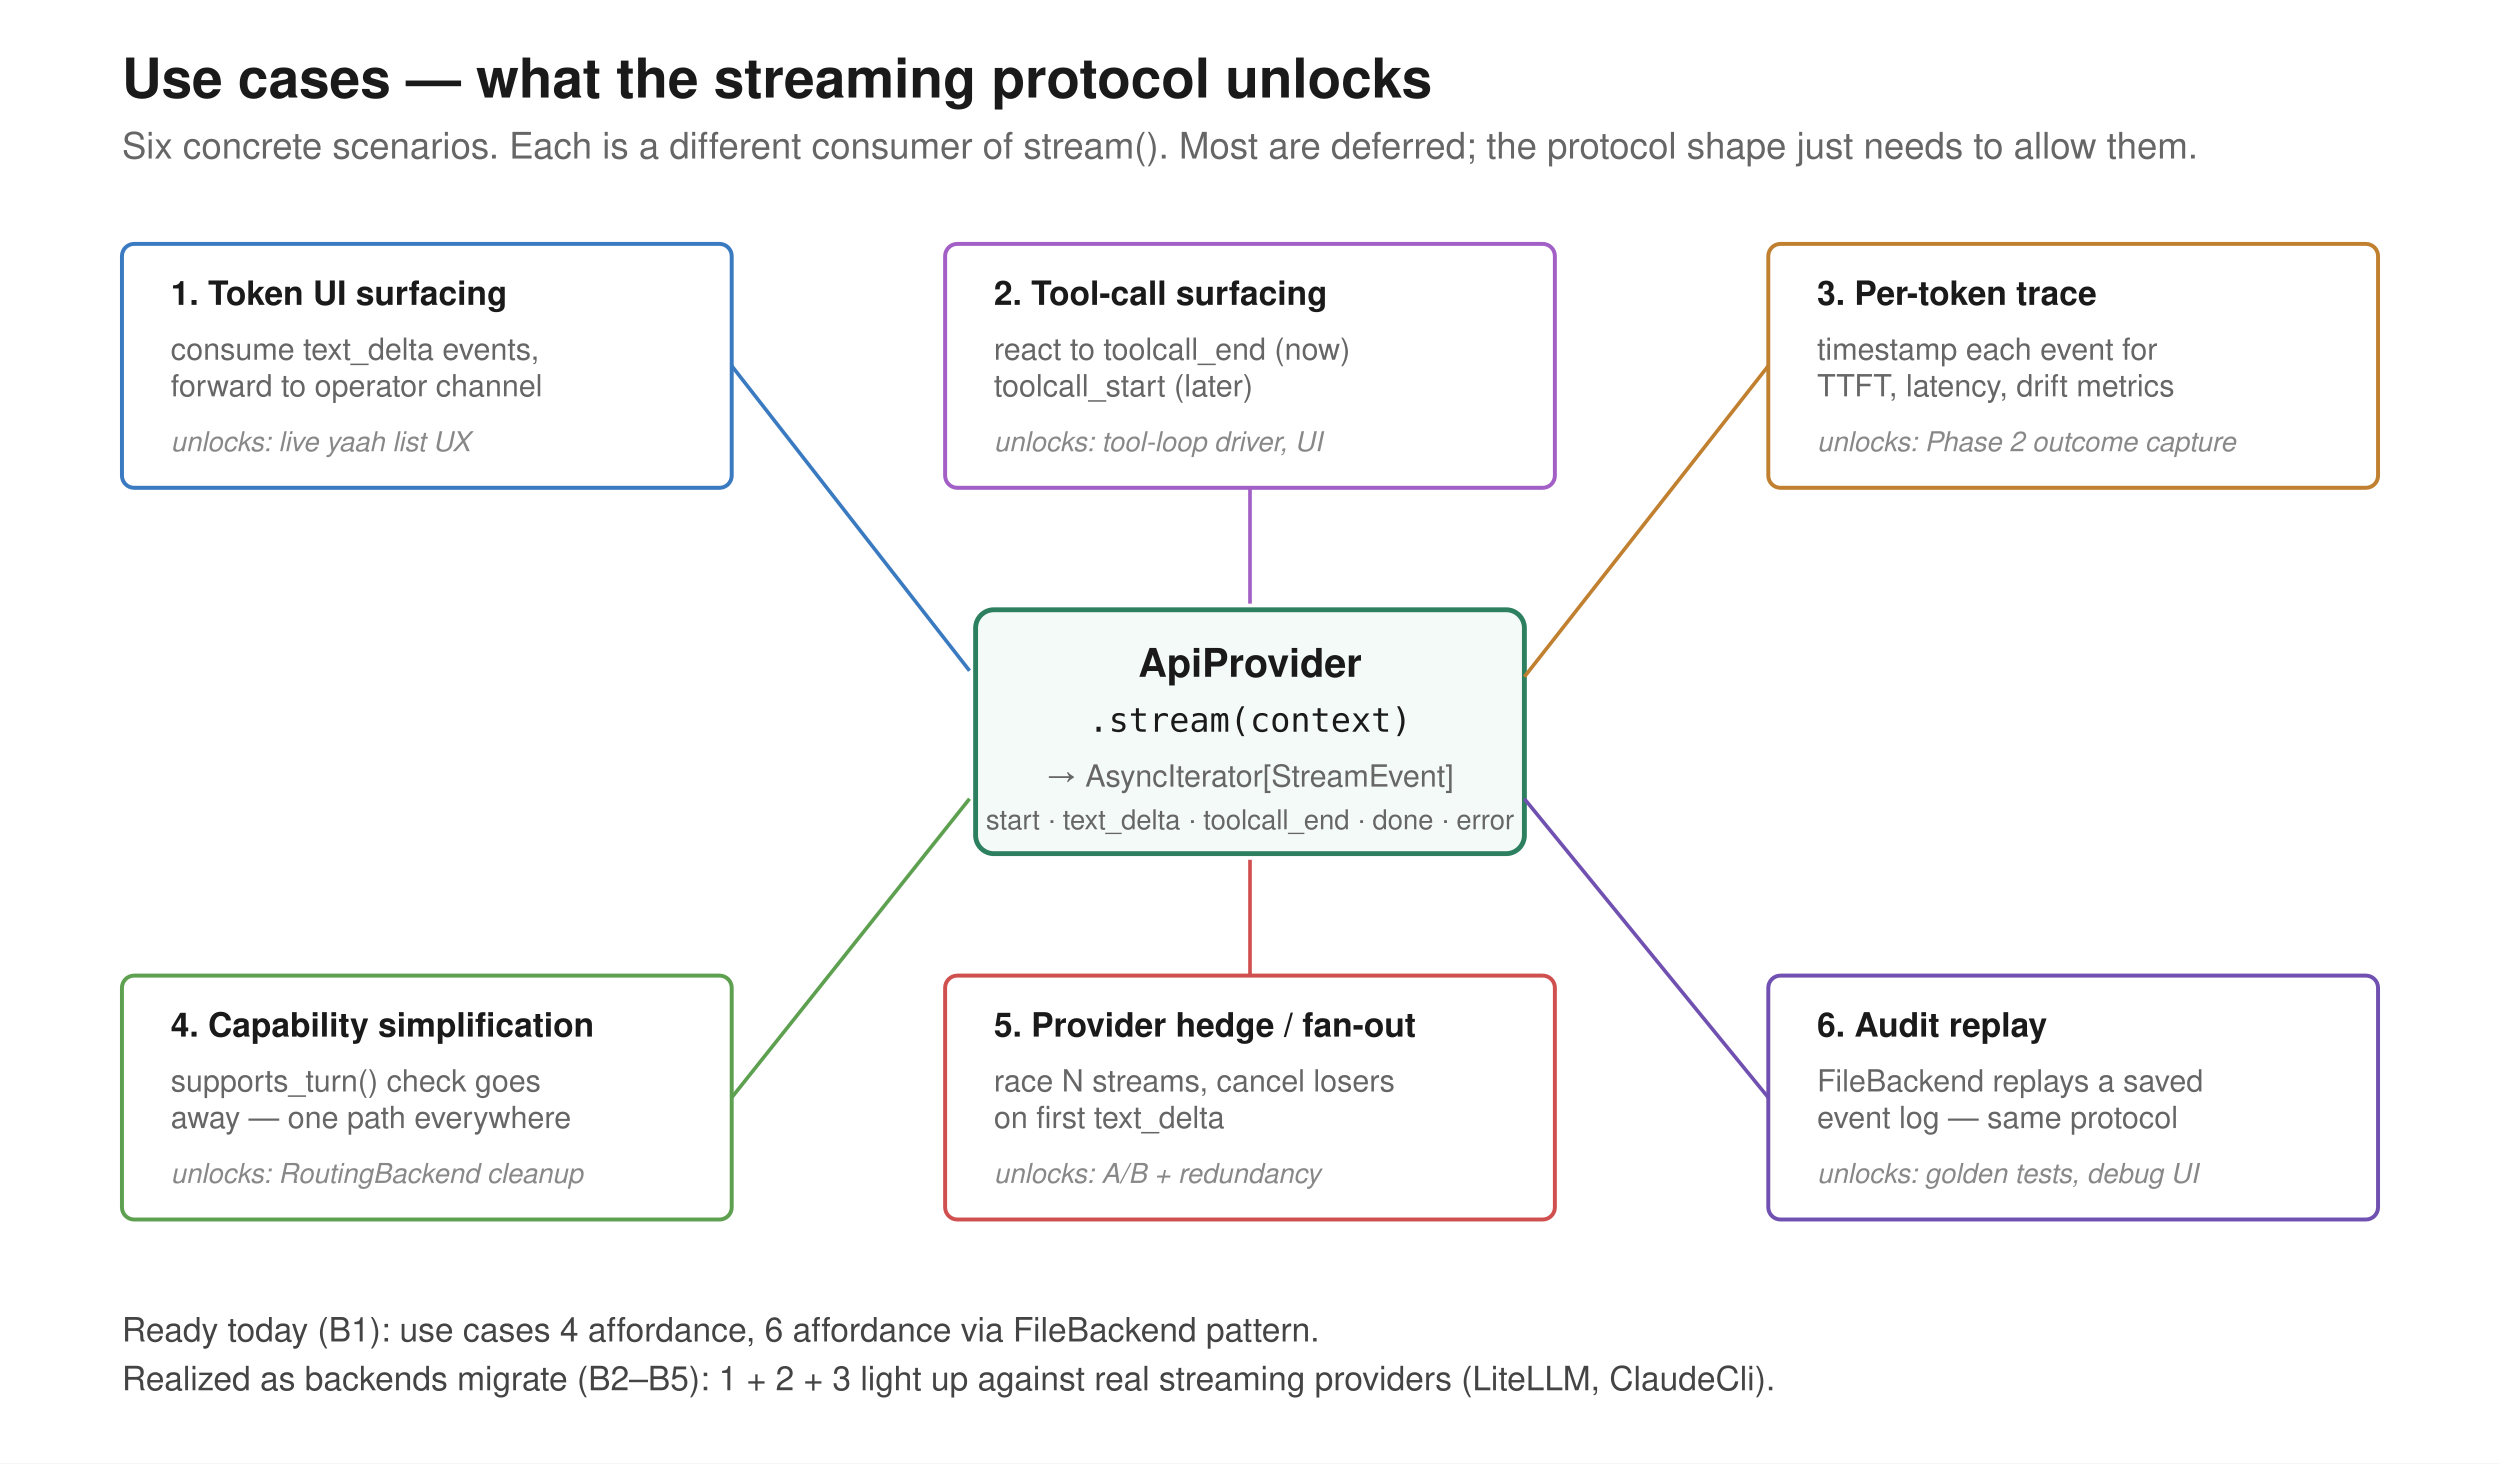
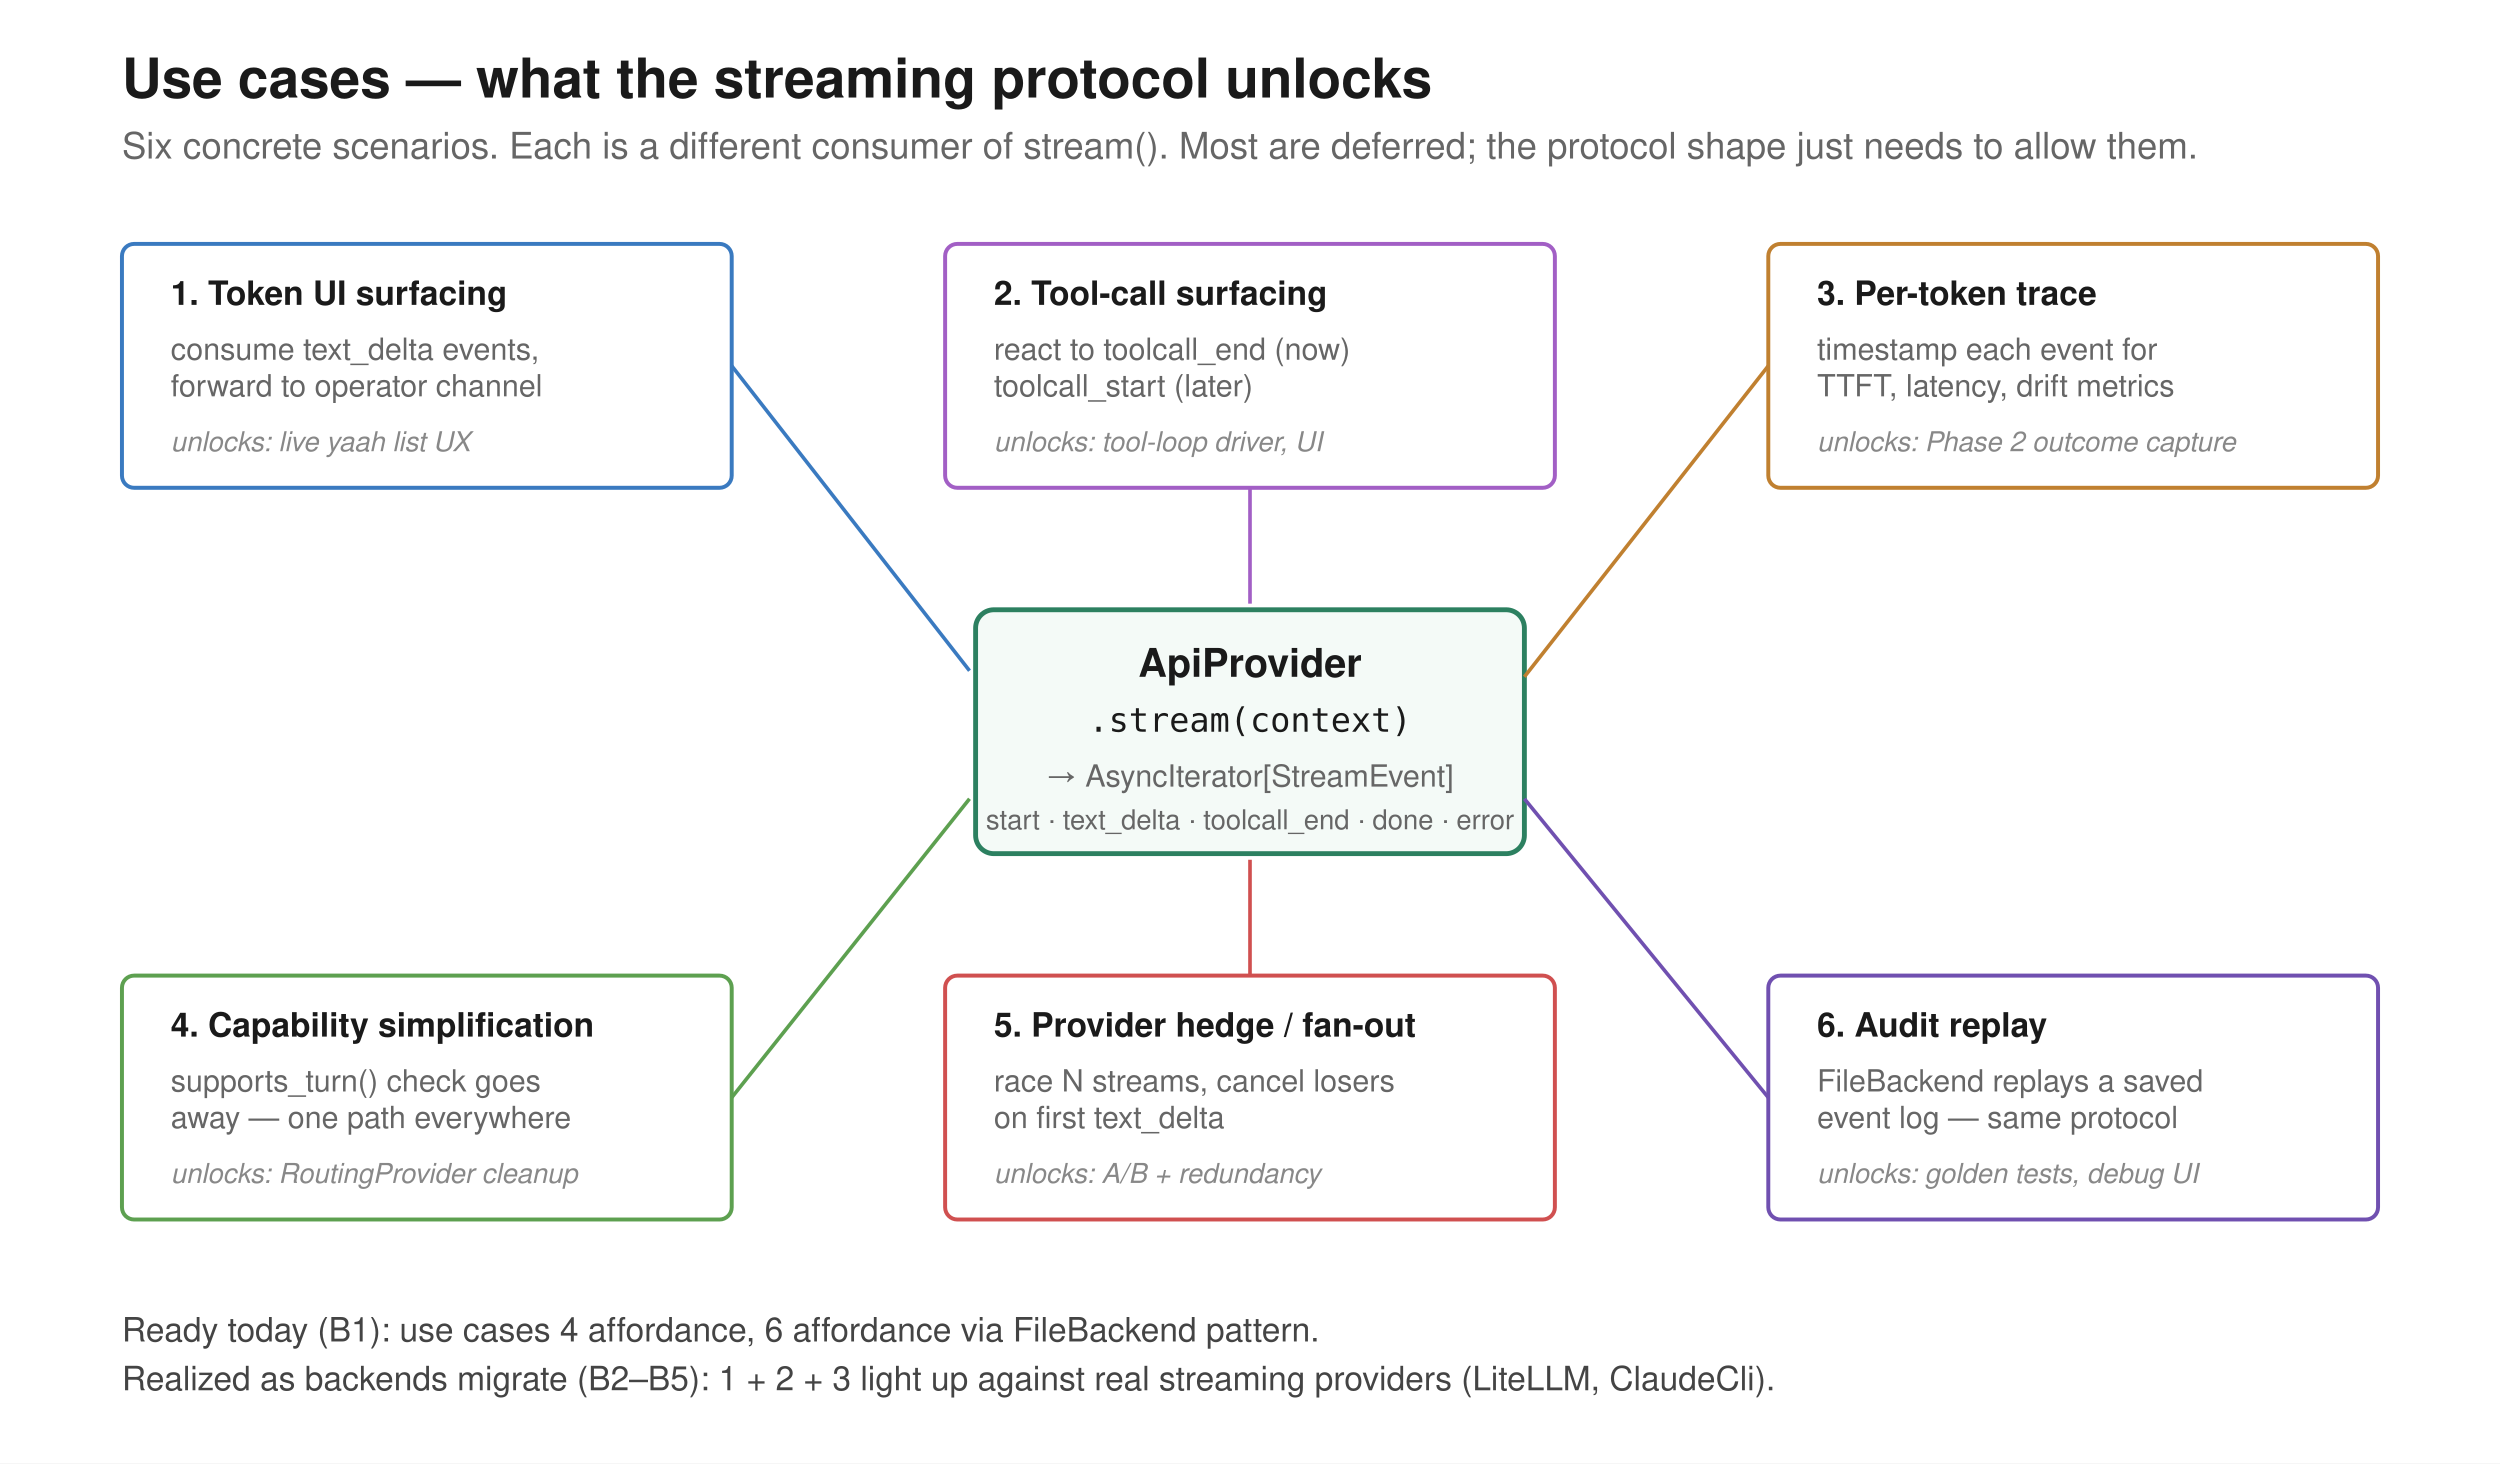
<svg xmlns="http://www.w3.org/2000/svg" viewBox="0 0 820 480" font-family="-apple-system, Segoe UI, Helvetica, Arial, sans-serif">
  <rect width="820" height="480" fill="#ffffff" />
  <text x="40" y="32" font-size="18" font-weight="700" fill="#1a1a1a">Use cases — what the streaming protocol unlocks</text>
  <text x="40" y="52" font-size="12" fill="#666">Six concrete scenarios. Each is a different consumer of stream(). Most are deferred; the protocol shape just needs to allow them.</text>
  <rect x="320" y="200" width="180" height="80" fill="#f4faf7" stroke="#2c8060" stroke-width="1.6" rx="6" />
  <text x="410" y="222" font-size="13" font-weight="700" fill="#1a1a1a" text-anchor="middle">ApiProvider</text>
  <text x="410" y="240" font-size="11" font-family="monospace" fill="#1a1a1a" text-anchor="middle">.stream(context)</text>
  <text x="410" y="258" font-size="10" fill="#666" text-anchor="middle">→ AsyncIterator[StreamEvent]</text>
  <text x="410" y="272" font-size="9" fill="#666" text-anchor="middle">start · text_delta · toolcall_end · done · error</text>
  <rect x="40" y="80" width="200" height="80" fill="#ffffff" stroke="#3a7ac0" stroke-width="1.3" rx="4" />
  <text x="56" y="100" font-size="11" font-weight="700" fill="#1a1a1a">1. Token UI surfacing</text>
  <text x="56" y="118" font-size="10" fill="#666">consume text_delta events,</text>
  <text x="56" y="130" font-size="10" fill="#666">forward to operator channel</text>
  <text x="56" y="148" font-size="9" font-style="italic" fill="#888">unlocks: live yaah list UX</text>
  <line x1="240" y1="120" x2="318" y2="220" stroke="#3a7ac0" stroke-width="1.2" />
  <rect x="310" y="80" width="200" height="80" fill="#ffffff" stroke="#a25fc5" stroke-width="1.3" rx="4" />
  <text x="326" y="100" font-size="11" font-weight="700" fill="#1a1a1a">2. Tool-call surfacing</text>
  <text x="326" y="118" font-size="10" fill="#666">react to toolcall_end (now)</text>
  <text x="326" y="130" font-size="10" fill="#666">toolcall_start (later)</text>
  <text x="326" y="148" font-size="9" font-style="italic" fill="#888">unlocks: tool-loop driver, UI</text>
  <line x1="410" y1="160" x2="410" y2="198" stroke="#a25fc5" stroke-width="1.2" />
  <rect x="580" y="80" width="200" height="80" fill="#ffffff" stroke="#c08030" stroke-width="1.3" rx="4" />
  <text x="596" y="100" font-size="11" font-weight="700" fill="#1a1a1a">3. Per-token trace</text>
  <text x="596" y="118" font-size="10" fill="#666">timestamp each event for</text>
  <text x="596" y="130" font-size="10" fill="#666">TTFT, latency, drift metrics</text>
  <text x="596" y="148" font-size="9" font-style="italic" fill="#888">unlocks: Phase 2 outcome capture</text>
  <line x1="580" y1="120" x2="500" y2="222" stroke="#c08030" stroke-width="1.2" />
  <rect x="40" y="320" width="200" height="80" fill="#ffffff" stroke="#5da050" stroke-width="1.3" rx="4" />
  <text x="56" y="340" font-size="11" font-weight="700" fill="#1a1a1a">4. Capability simplification</text>
  <text x="56" y="358" font-size="10" fill="#666">supports_turn() check goes</text>
  <text x="56" y="370" font-size="10" fill="#666">away — one path everywhere</text>
-   <text x="56" y="388" font-size="9" font-style="italic" fill="#888">unlocks: RoutingBackend cleanup</text>
+   <text x="56" y="388" font-size="9" font-style="italic" fill="#888">unlocks: RoutingProvider cleanup</text>
  <line x1="240" y1="360" x2="318" y2="262" stroke="#5da050" stroke-width="1.2" />
  <rect x="310" y="320" width="200" height="80" fill="#ffffff" stroke="#d05050" stroke-width="1.3" rx="4" />
  <text x="326" y="340" font-size="11" font-weight="700" fill="#1a1a1a">5. Provider hedge / fan-out</text>
  <text x="326" y="358" font-size="10" fill="#666">race N streams, cancel losers</text>
  <text x="326" y="370" font-size="10" fill="#666">on first text_delta</text>
  <text x="326" y="388" font-size="9" font-style="italic" fill="#888">unlocks: A/B + redundancy</text>
  <line x1="410" y1="320" x2="410" y2="282" stroke="#d05050" stroke-width="1.2" />
  <rect x="580" y="320" width="200" height="80" fill="#ffffff" stroke="#7050b0" stroke-width="1.3" rx="4" />
  <text x="596" y="340" font-size="11" font-weight="700" fill="#1a1a1a">6. Audit replay</text>
  <text x="596" y="358" font-size="10" fill="#666">FileBackend replays a saved</text>
  <text x="596" y="370" font-size="10" fill="#666">event log — same protocol</text>
  <text x="596" y="388" font-size="9" font-style="italic" fill="#888">unlocks: golden tests, debug UI</text>
  <line x1="580" y1="360" x2="500" y2="262" stroke="#7050b0" stroke-width="1.2" />
  <text x="40" y="440" font-size="11" fill="#444">Ready today (B1): use cases 4 affordance, 6 affordance via FileBackend pattern.</text>
  <text x="40" y="456" font-size="11" fill="#444">Realized as backends migrate (B2–B5): 1 + 2 + 3 light up against real streaming providers (LiteLLM, ClaudeCli).</text>
</svg>
